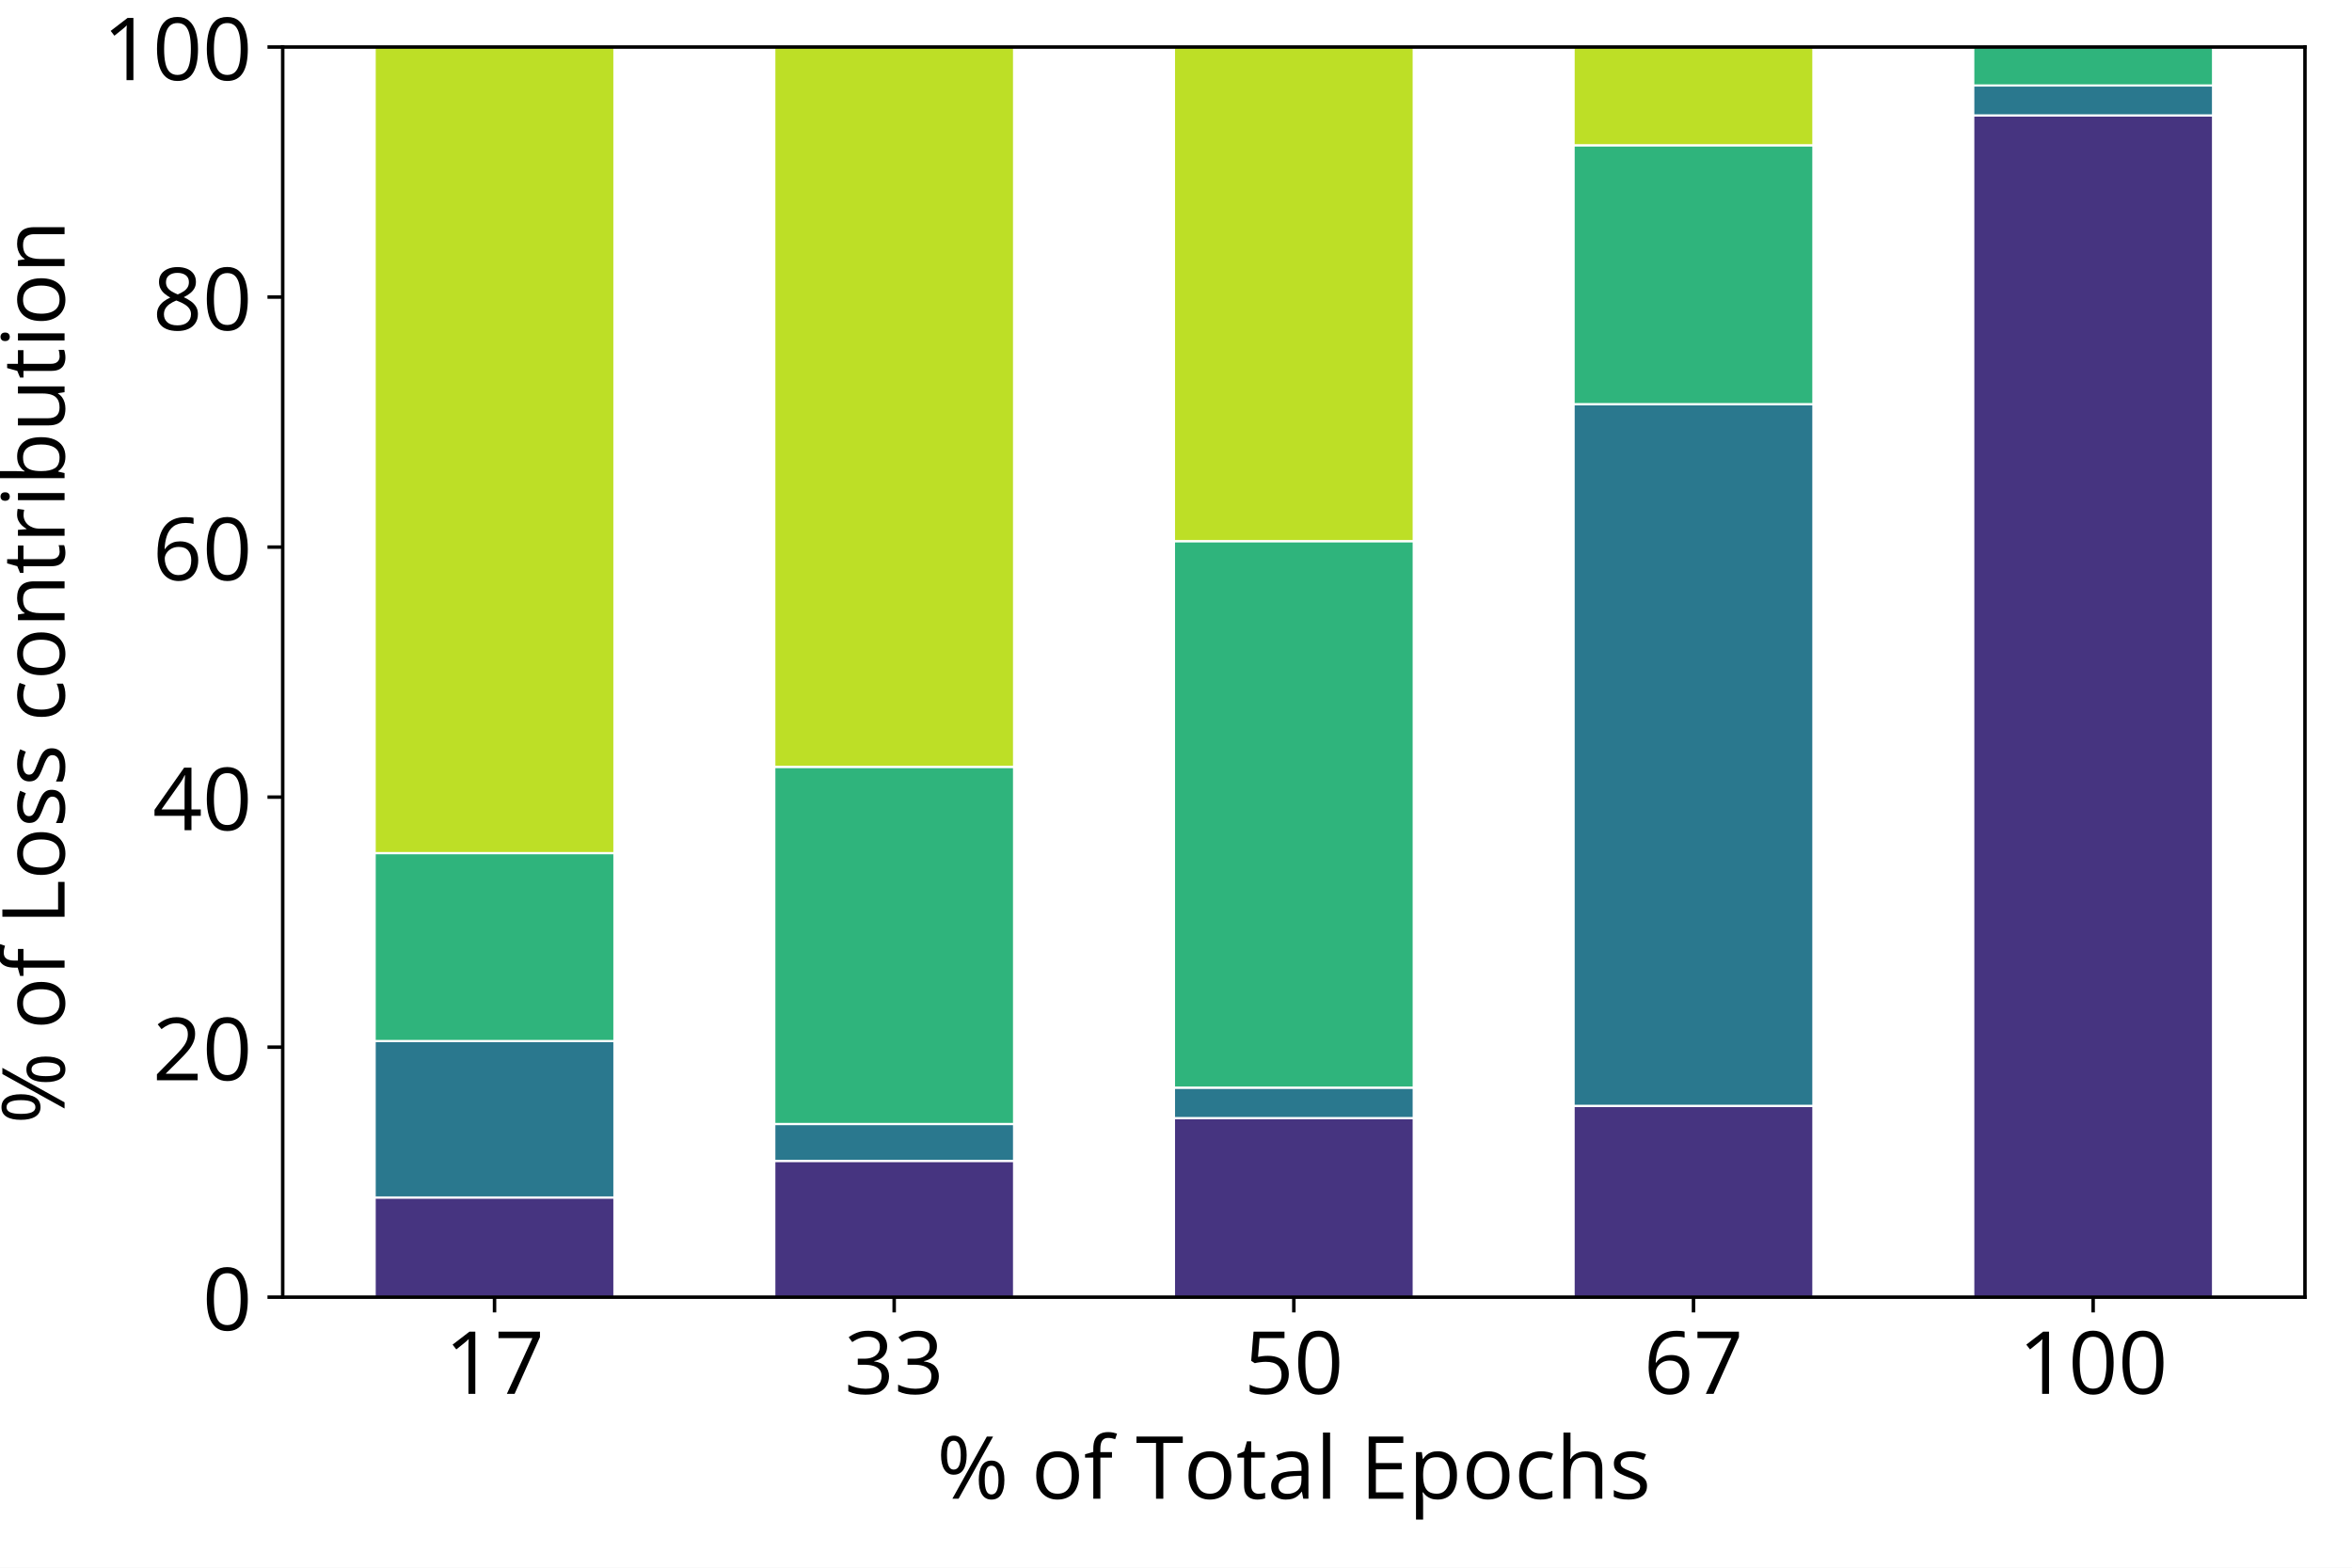
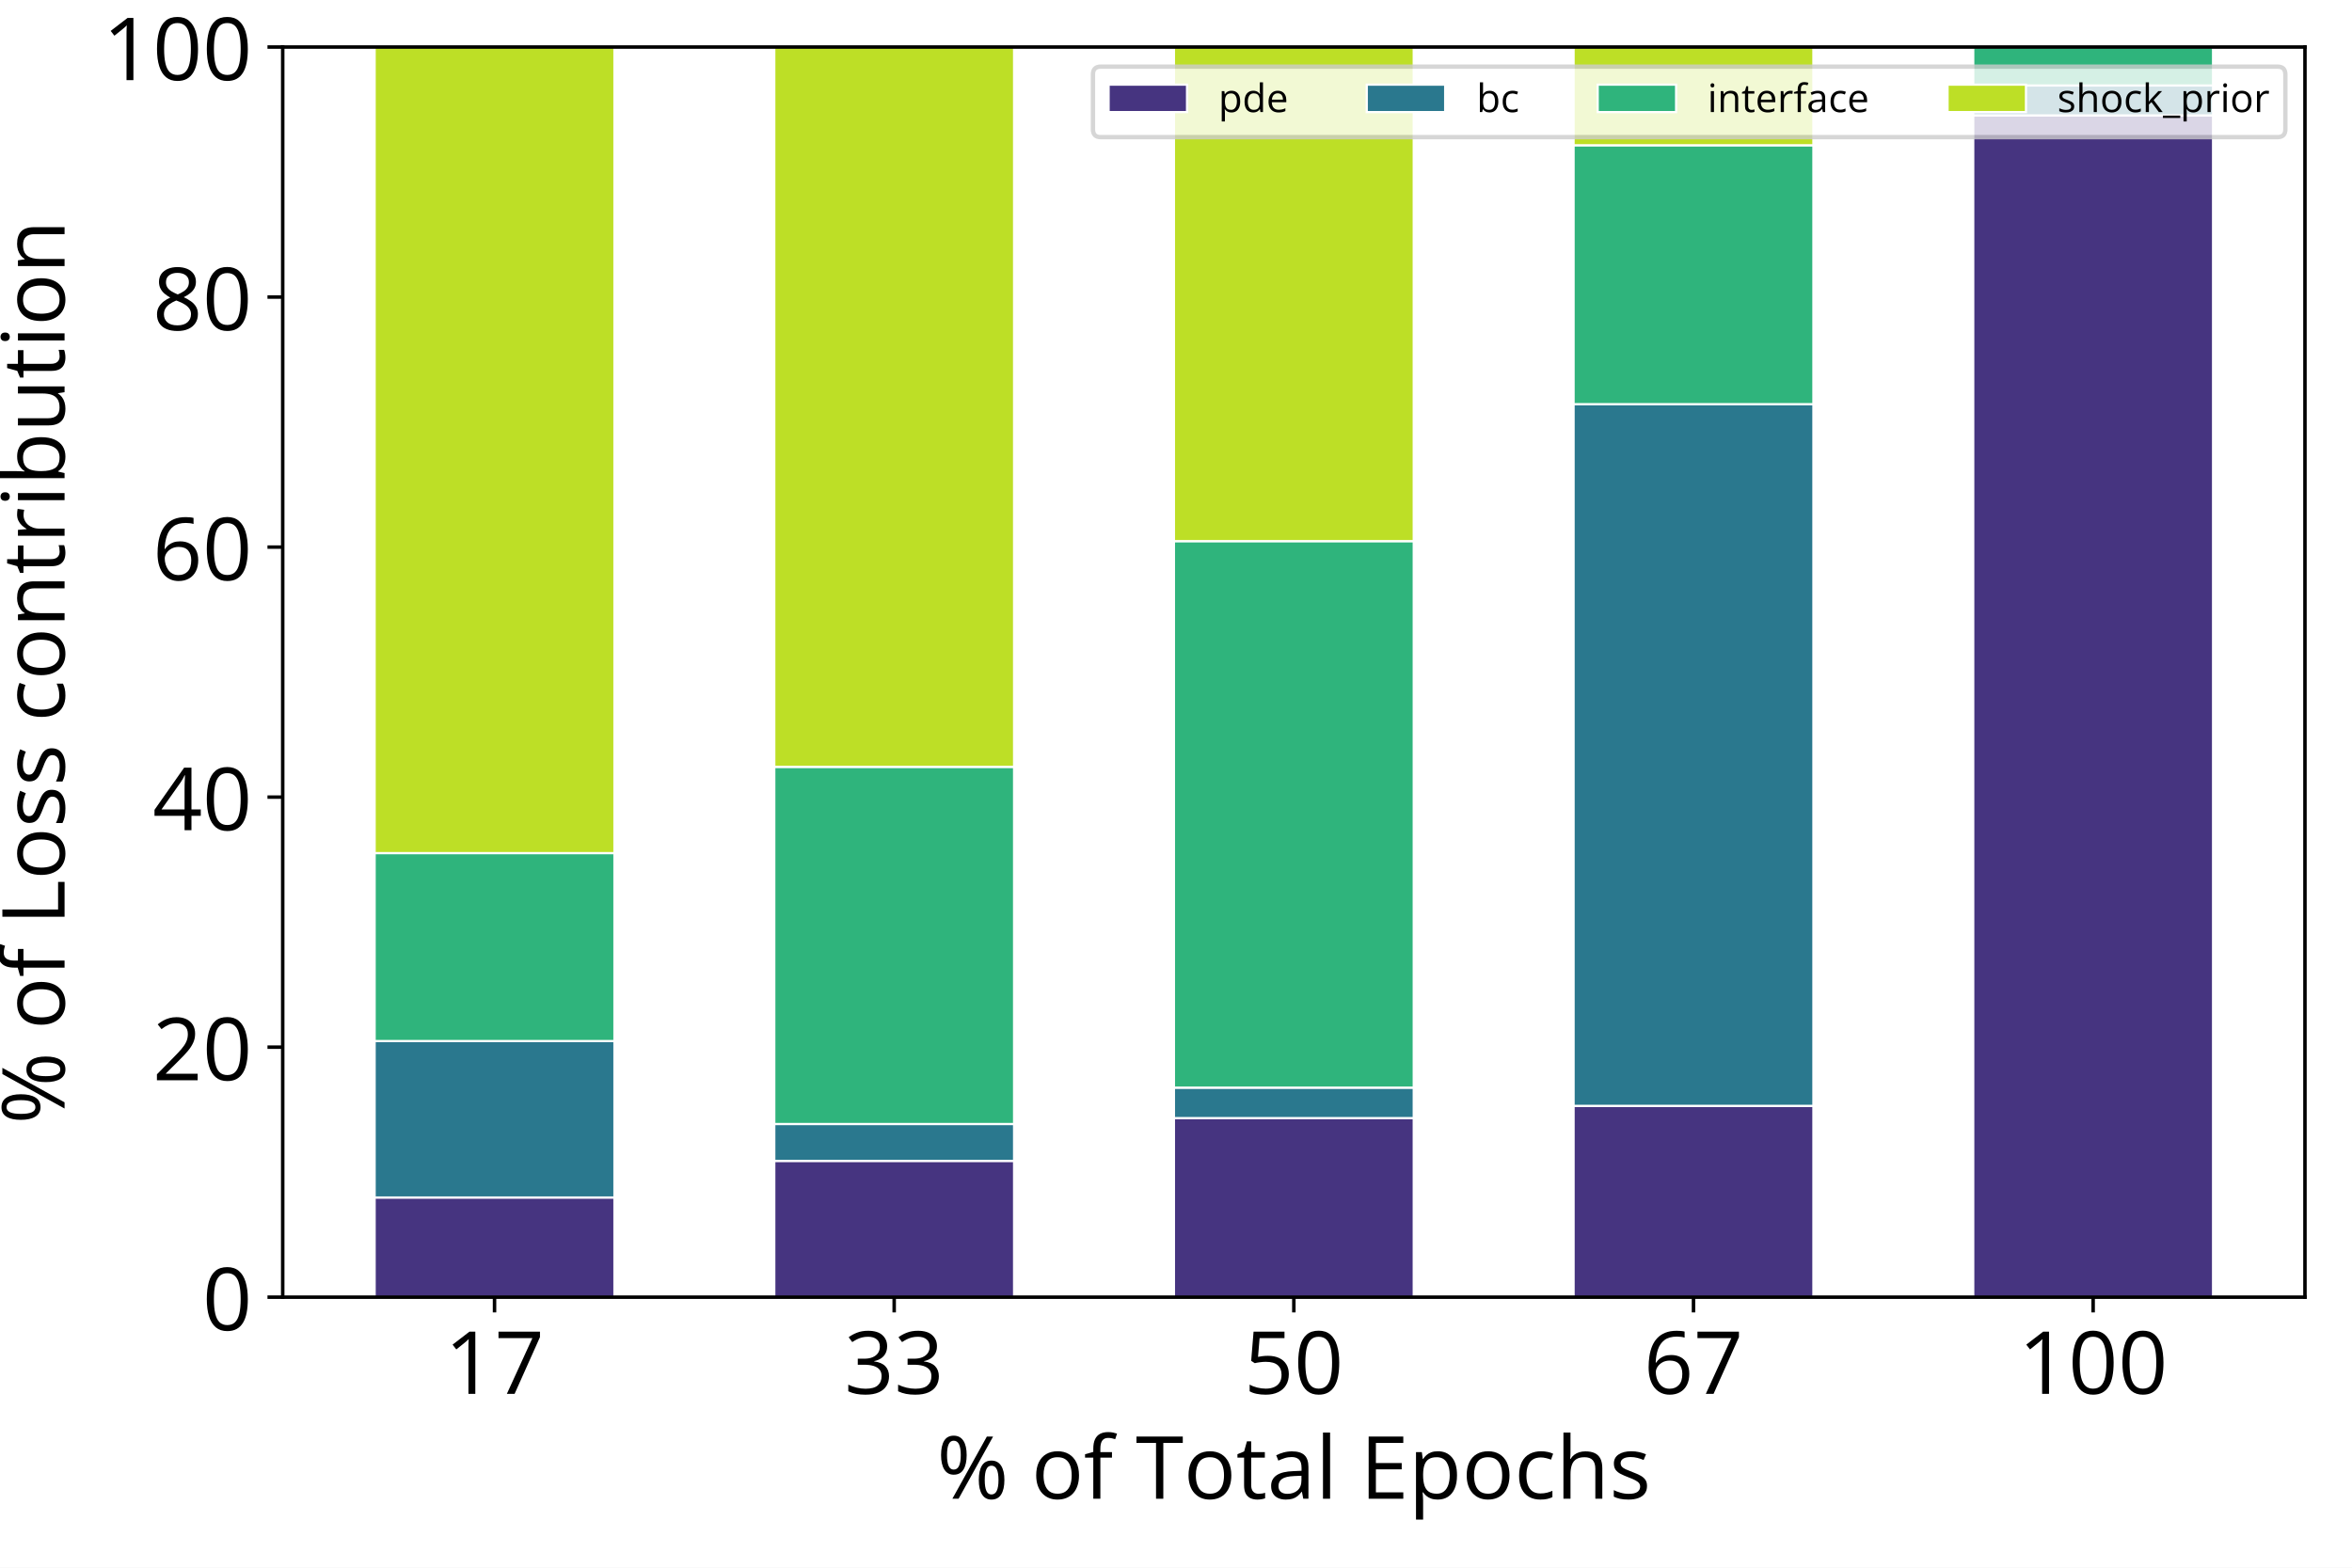
<svg xmlns="http://www.w3.org/2000/svg" xmlns:xlink="http://www.w3.org/1999/xlink" width="540pt" height="360pt" viewBox="0 0 540 360" version="1.1">
  <defs>
    <style type="text/css">*{stroke-linejoin: round; stroke-linecap: butt}</style>
  </defs>
  <g id="figure_1">
    <g id="patch_1">
      <path d="M 0 360  L 540 360  L 540 0  L 0 0  z " style="fill: #ffffff" />
    </g>
    <g id="axes_1">
      <g id="patch_2">
        <path d="M 64.91 297.88  L 529.2 297.88  L 529.2 10.8  L 64.91 10.8  z " style="fill: #ffffff" />
      </g>
      <g id="patch_3">
-         <path d="M 86.014 297.88  L 141.068 297.88  L 141.068 274.989  L 86.014 274.989  z " clip-path="url(#p1dda80a8fc)" style="fill: #463480; stroke: #ffffff; stroke-width: 0.5; stroke-linejoin: miter" />
+         <path d="M 86.014 297.88  L 141.068 297.88  L 141.068 274.989  L 86.014 274.989  z " clip-path="url(#p61487f345d)" style="fill: #463480; stroke: #ffffff; stroke-width: 0.5; stroke-linejoin: miter" />
      </g>
      <g id="patch_4">
-         <path d="M 177.771 297.88  L 232.825 297.88  L 232.825 266.582  L 177.771 266.582  z " clip-path="url(#p1dda80a8fc)" style="fill: #463480; stroke: #ffffff; stroke-width: 0.5; stroke-linejoin: miter" />
+         <path d="M 177.771 297.88  L 232.825 297.88  L 232.825 266.582  L 177.771 266.582  z " clip-path="url(#p61487f345d)" style="fill: #463480; stroke: #ffffff; stroke-width: 0.5; stroke-linejoin: miter" />
      </g>
      <g id="patch_5">
-         <path d="M 269.528 297.88  L 324.582 297.88  L 324.582 256.754  L 269.528 256.754  z " clip-path="url(#p1dda80a8fc)" style="fill: #463480; stroke: #ffffff; stroke-width: 0.5; stroke-linejoin: miter" />
+         <path d="M 269.528 297.88  L 324.582 297.88  L 324.582 256.754  L 269.528 256.754  z " clip-path="url(#p61487f345d)" style="fill: #463480; stroke: #ffffff; stroke-width: 0.5; stroke-linejoin: miter" />
      </g>
      <g id="patch_6">
-         <path d="M 361.285 297.88  L 416.339 297.88  L 416.339 253.944  L 361.285 253.944  z " clip-path="url(#p1dda80a8fc)" style="fill: #463480; stroke: #ffffff; stroke-width: 0.5; stroke-linejoin: miter" />
+         <path d="M 361.285 297.88  L 416.339 297.88  L 416.339 253.944  L 361.285 253.944  z " clip-path="url(#p61487f345d)" style="fill: #463480; stroke: #ffffff; stroke-width: 0.5; stroke-linejoin: miter" />
      </g>
      <g id="patch_7">
-         <path d="M 453.042 297.88  L 508.096 297.88  L 508.096 26.504  L 453.042 26.504  z " clip-path="url(#p1dda80a8fc)" style="fill: #463480; stroke: #ffffff; stroke-width: 0.5; stroke-linejoin: miter" />
+         <path d="M 453.042 297.88  L 508.096 297.88  L 508.096 26.504  L 453.042 26.504  z " clip-path="url(#p61487f345d)" style="fill: #463480; stroke: #ffffff; stroke-width: 0.5; stroke-linejoin: miter" />
      </g>
      <g id="patch_8">
-         <path d="M 86.014 274.989  L 141.068 274.989  L 141.068 239.059  L 86.014 239.059  z " clip-path="url(#p1dda80a8fc)" style="fill: #2a788e; stroke: #ffffff; stroke-width: 0.5; stroke-linejoin: miter" />
+         <path d="M 86.014 274.989  L 141.068 274.989  L 141.068 239.059  L 86.014 239.059  z " clip-path="url(#p61487f345d)" style="fill: #2a788e; stroke: #ffffff; stroke-width: 0.5; stroke-linejoin: miter" />
      </g>
      <g id="patch_9">
-         <path d="M 177.771 266.582  L 232.825 266.582  L 232.825 258.11  L 177.771 258.11  z " clip-path="url(#p1dda80a8fc)" style="fill: #2a788e; stroke: #ffffff; stroke-width: 0.5; stroke-linejoin: miter" />
+         <path d="M 177.771 266.582  L 232.825 266.582  L 232.825 258.11  L 177.771 258.11  z " clip-path="url(#p61487f345d)" style="fill: #2a788e; stroke: #ffffff; stroke-width: 0.5; stroke-linejoin: miter" />
      </g>
      <g id="patch_10">
-         <path d="M 269.528 256.754  L 324.582 256.754  L 324.582 249.761  L 269.528 249.761  z " clip-path="url(#p1dda80a8fc)" style="fill: #2a788e; stroke: #ffffff; stroke-width: 0.5; stroke-linejoin: miter" />
+         <path d="M 269.528 256.754  L 324.582 256.754  L 324.582 249.761  L 269.528 249.761  z " clip-path="url(#p61487f345d)" style="fill: #2a788e; stroke: #ffffff; stroke-width: 0.5; stroke-linejoin: miter" />
      </g>
      <g id="patch_11">
-         <path d="M 361.285 253.944  L 416.339 253.944  L 416.339 92.809  L 361.285 92.809  z " clip-path="url(#p1dda80a8fc)" style="fill: #2a788e; stroke: #ffffff; stroke-width: 0.5; stroke-linejoin: miter" />
+         <path d="M 361.285 253.944  L 416.339 253.944  L 416.339 92.809  L 361.285 92.809  z " clip-path="url(#p61487f345d)" style="fill: #2a788e; stroke: #ffffff; stroke-width: 0.5; stroke-linejoin: miter" />
      </g>
      <g id="patch_12">
-         <path d="M 453.042 26.504  L 508.096 26.504  L 508.096 19.628  L 453.042 19.628  z " clip-path="url(#p1dda80a8fc)" style="fill: #2a788e; stroke: #ffffff; stroke-width: 0.5; stroke-linejoin: miter" />
+         <path d="M 453.042 26.504  L 508.096 26.504  L 508.096 19.628  L 453.042 19.628  z " clip-path="url(#p61487f345d)" style="fill: #2a788e; stroke: #ffffff; stroke-width: 0.5; stroke-linejoin: miter" />
      </g>
      <g id="patch_13">
-         <path d="M 86.014 239.059  L 141.068 239.059  L 141.068 195.903  L 86.014 195.903  z " clip-path="url(#p1dda80a8fc)" style="fill: #2fb47c; stroke: #ffffff; stroke-width: 0.5; stroke-linejoin: miter" />
+         <path d="M 86.014 239.059  L 141.068 239.059  L 141.068 195.903  L 86.014 195.903  z " clip-path="url(#p61487f345d)" style="fill: #2fb47c; stroke: #ffffff; stroke-width: 0.5; stroke-linejoin: miter" />
      </g>
      <g id="patch_14">
-         <path d="M 177.771 258.11  L 232.825 258.11  L 232.825 176.098  L 177.771 176.098  z " clip-path="url(#p1dda80a8fc)" style="fill: #2fb47c; stroke: #ffffff; stroke-width: 0.5; stroke-linejoin: miter" />
+         <path d="M 177.771 258.11  L 232.825 258.11  L 232.825 176.098  L 177.771 176.098  z " clip-path="url(#p61487f345d)" style="fill: #2fb47c; stroke: #ffffff; stroke-width: 0.5; stroke-linejoin: miter" />
      </g>
      <g id="patch_15">
-         <path d="M 269.528 249.761  L 324.582 249.761  L 324.582 124.262  L 269.528 124.262  z " clip-path="url(#p1dda80a8fc)" style="fill: #2fb47c; stroke: #ffffff; stroke-width: 0.5; stroke-linejoin: miter" />
+         <path d="M 269.528 249.761  L 324.582 249.761  L 324.582 124.262  L 269.528 124.262  z " clip-path="url(#p61487f345d)" style="fill: #2fb47c; stroke: #ffffff; stroke-width: 0.5; stroke-linejoin: miter" />
      </g>
      <g id="patch_16">
-         <path d="M 361.285 92.809  L 416.339 92.809  L 416.339 33.356  L 361.285 33.356  z " clip-path="url(#p1dda80a8fc)" style="fill: #2fb47c; stroke: #ffffff; stroke-width: 0.5; stroke-linejoin: miter" />
+         <path d="M 361.285 92.809  L 416.339 92.809  L 416.339 33.356  L 361.285 33.356  z " clip-path="url(#p61487f345d)" style="fill: #2fb47c; stroke: #ffffff; stroke-width: 0.5; stroke-linejoin: miter" />
      </g>
      <g id="patch_17">
-         <path d="M 453.042 19.628  L 508.096 19.628  L 508.096 10.801  L 453.042 10.801  z " clip-path="url(#p1dda80a8fc)" style="fill: #2fb47c; stroke: #ffffff; stroke-width: 0.5; stroke-linejoin: miter" />
+         <path d="M 453.042 19.628  L 508.096 19.628  L 508.096 10.801  L 453.042 10.801  z " clip-path="url(#p61487f345d)" style="fill: #2fb47c; stroke: #ffffff; stroke-width: 0.5; stroke-linejoin: miter" />
      </g>
      <g id="patch_18">
-         <path d="M 86.014 195.903  L 141.068 195.903  L 141.068 10.8  L 86.014 10.8  z " clip-path="url(#p1dda80a8fc)" style="fill: #bddf26; stroke: #ffffff; stroke-width: 0.5; stroke-linejoin: miter" />
+         <path d="M 86.014 195.903  L 141.068 195.903  L 141.068 10.8  L 86.014 10.8  z " clip-path="url(#p61487f345d)" style="fill: #bddf26; stroke: #ffffff; stroke-width: 0.5; stroke-linejoin: miter" />
      </g>
      <g id="patch_19">
-         <path d="M 177.771 176.098  L 232.825 176.098  L 232.825 10.8  L 177.771 10.8  z " clip-path="url(#p1dda80a8fc)" style="fill: #bddf26; stroke: #ffffff; stroke-width: 0.5; stroke-linejoin: miter" />
+         <path d="M 177.771 176.098  L 232.825 176.098  L 232.825 10.8  L 177.771 10.8  z " clip-path="url(#p61487f345d)" style="fill: #bddf26; stroke: #ffffff; stroke-width: 0.5; stroke-linejoin: miter" />
      </g>
      <g id="patch_20">
-         <path d="M 269.528 124.262  L 324.582 124.262  L 324.582 10.8  L 269.528 10.8  z " clip-path="url(#p1dda80a8fc)" style="fill: #bddf26; stroke: #ffffff; stroke-width: 0.5; stroke-linejoin: miter" />
+         <path d="M 269.528 124.262  L 324.582 124.262  L 324.582 10.8  L 269.528 10.8  z " clip-path="url(#p61487f345d)" style="fill: #bddf26; stroke: #ffffff; stroke-width: 0.5; stroke-linejoin: miter" />
      </g>
      <g id="patch_21">
-         <path d="M 361.285 33.356  L 416.339 33.356  L 416.339 10.8  L 361.285 10.8  z " clip-path="url(#p1dda80a8fc)" style="fill: #bddf26; stroke: #ffffff; stroke-width: 0.5; stroke-linejoin: miter" />
+         <path d="M 361.285 33.356  L 416.339 33.356  L 416.339 10.8  L 361.285 10.8  z " clip-path="url(#p61487f345d)" style="fill: #bddf26; stroke: #ffffff; stroke-width: 0.5; stroke-linejoin: miter" />
      </g>
      <g id="patch_22">
-         <path d="M 453.042 10.801  L 508.096 10.801  L 508.096 10.8  L 453.042 10.8  z " clip-path="url(#p1dda80a8fc)" style="fill: #bddf26; stroke: #ffffff; stroke-width: 0.5; stroke-linejoin: miter" />
+         <path d="M 453.042 10.801  L 508.096 10.801  L 508.096 10.8  L 453.042 10.8  z " clip-path="url(#p61487f345d)" style="fill: #bddf26; stroke: #ffffff; stroke-width: 0.5; stroke-linejoin: miter" />
      </g>
      <g id="matplotlib.axis_1">
        <g id="xtick_1">
          <g id="line2d_1">
            <defs>
-               <path id="m986a7092a8" d="M 0 0  L 0 3.5  " style="stroke: #000000; stroke-width: 0.8" />
-             </defs>
-             <g>
-               <use xlink:href="#m986a7092a8" x="113.541" y="297.88" style="stroke: #000000; stroke-width: 0.8" />
+               <path id="mfdf5849427" d="M 0 0  L 0 3.5  " style="stroke: #000000; stroke-width: 0.8" />
+             </defs>
+             <g>
+               <use xlink:href="#mfdf5849427" x="113.541" y="297.88" style="stroke: #000000; stroke-width: 0.8" />
            </g>
          </g>
          <g id="text_1">
            <g transform="translate(102.1068 320.0769) scale(0.2 -0.2)">
              <defs>
                <path id="OpenSans-Regular-31" d="M 2247 0  L 1741 0  L 1741 3238  Q 1741 3422 1742 3555  Q 1744 3688 1748 3798  Q 1753 3909 1763 4025  Q 1666 3925 1581 3854  Q 1497 3784 1372 3681  L 850 3263  L 578 3616  L 1816 4569  L 2247 4569  L 2247 0  z " transform="scale(0.015625)" />
                <path id="OpenSans-Regular-37" d="M 906 0  L 2781 4094  L 291 4094  L 291 4569  L 3338 4569  L 3338 4169  L 1475 0  L 906 0  z " transform="scale(0.015625)" />
              </defs>
              <use xlink:href="#OpenSans-Regular-31" />
              <use xlink:href="#OpenSans-Regular-37" transform="translate(57.17773 0)" />
            </g>
          </g>
        </g>
        <g id="xtick_2">
          <g id="line2d_2">
            <g>
-               <use xlink:href="#m986a7092a8" x="205.298" y="297.88" style="stroke: #000000; stroke-width: 0.8" />
+               <use xlink:href="#mfdf5849427" x="205.298" y="297.88" style="stroke: #000000; stroke-width: 0.8" />
            </g>
          </g>
          <g id="text_2">
            <g transform="translate(193.8637 320.0769) scale(0.2 -0.2)">
              <defs>
                <path id="OpenSans-Regular-33" d="M 3141 3503  Q 3141 3197 3022 2972  Q 2903 2747 2690 2605  Q 2478 2463 2191 2406  L 2191 2381  Q 2734 2313 3007 2031  Q 3281 1750 3281 1294  Q 3281 897 3095 590  Q 2909 284 2526 110  Q 2144 -63 1547 -63  Q 1184 -63 876 -5  Q 569 53 288 188  L 288 675  Q 572 534 906 454  Q 1241 375 1553 375  Q 2178 375 2456 623  Q 2734 872 2734 1303  Q 2734 1600 2579 1783  Q 2425 1966 2136 2052  Q 1847 2138 1441 2138  L 984 2138  L 984 2581  L 1444 2581  Q 1816 2581 2075 2690  Q 2334 2800 2470 2998  Q 2606 3197 2606 3469  Q 2606 3816 2375 4005  Q 2144 4194 1747 4194  Q 1503 4194 1303 4144  Q 1103 4094 928 4006  Q 753 3919 578 3803  L 316 4159  Q 566 4353 925 4493  Q 1284 4634 1741 4634  Q 2441 4634 2791 4315  Q 3141 3997 3141 3503  z " transform="scale(0.015625)" />
              </defs>
              <use xlink:href="#OpenSans-Regular-33" />
              <use xlink:href="#OpenSans-Regular-33" transform="translate(57.17773 0)" />
            </g>
          </g>
        </g>
        <g id="xtick_3">
          <g id="line2d_3">
            <g>
-               <use xlink:href="#m986a7092a8" x="297.055" y="297.88" style="stroke: #000000; stroke-width: 0.8" />
+               <use xlink:href="#mfdf5849427" x="297.055" y="297.88" style="stroke: #000000; stroke-width: 0.8" />
            </g>
          </g>
          <g id="text_3">
            <g transform="translate(285.6206 320.0769) scale(0.2 -0.2)">
              <defs>
                <path id="OpenSans-Regular-35" d="M 1759 2794  Q 2225 2794 2569 2636  Q 2913 2478 3102 2178  Q 3291 1878 3291 1450  Q 3291 981 3087 642  Q 2884 303 2503 120  Q 2122 -63 1591 -63  Q 1234 -63 928 0  Q 622 63 413 188  L 413 681  Q 641 544 966 462  Q 1291 381 1597 381  Q 1944 381 2205 492  Q 2466 603 2611 829  Q 2756 1056 2756 1400  Q 2756 1856 2476 2104  Q 2197 2353 1594 2353  Q 1400 2353 1169 2322  Q 938 2291 788 2253  L 525 2425  L 700 4569  L 2972 4569  L 2972 4094  L 1144 4094  L 1028 2716  Q 1147 2741 1334 2767  Q 1522 2794 1759 2794  z " transform="scale(0.015625)" />
                <path id="OpenSans-Regular-30" d="M 3334 2291  Q 3334 1734 3250 1296  Q 3166 859 2984 556  Q 2803 253 2515 95  Q 2228 -63 1825 -63  Q 1316 -63 983 215  Q 650 494 486 1020  Q 322 1547 322 2291  Q 322 3022 470 3548  Q 619 4075 950 4358  Q 1281 4641 1825 4641  Q 2341 4641 2675 4361  Q 3009 4081 3171 3554  Q 3334 3028 3334 2291  z M 844 2291  Q 844 1653 941 1228  Q 1038 803 1255 592  Q 1472 381 1825 381  Q 2178 381 2395 590  Q 2613 800 2711 1225  Q 2809 1650 2809 2291  Q 2809 2919 2712 3342  Q 2616 3766 2400 3980  Q 2184 4194 1825 4194  Q 1466 4194 1250 3980  Q 1034 3766 939 3342  Q 844 2919 844 2291  z " transform="scale(0.015625)" />
              </defs>
              <use xlink:href="#OpenSans-Regular-35" />
              <use xlink:href="#OpenSans-Regular-30" transform="translate(57.17773 0)" />
            </g>
          </g>
        </g>
        <g id="xtick_4">
          <g id="line2d_4">
            <g>
-               <use xlink:href="#m986a7092a8" x="388.812" y="297.88" style="stroke: #000000; stroke-width: 0.8" />
+               <use xlink:href="#mfdf5849427" x="388.812" y="297.88" style="stroke: #000000; stroke-width: 0.8" />
            </g>
          </g>
          <g id="text_4">
            <g transform="translate(377.3775 320.0769) scale(0.2 -0.2)">
              <defs>
                <path id="OpenSans-Regular-36" d="M 363 1953  Q 363 2366 420 2759  Q 478 3153 615 3492  Q 753 3831 990 4087  Q 1228 4344 1583 4489  Q 1938 4634 2434 4634  Q 2575 4634 2737 4620  Q 2900 4606 3006 4575  L 3006 4128  Q 2891 4169 2742 4187  Q 2594 4206 2444 4206  Q 1863 4206 1530 3953  Q 1197 3700 1050 3267  Q 903 2834 881 2294  L 916 2294  Q 1013 2450 1163 2576  Q 1313 2703 1527 2778  Q 1741 2853 2025 2853  Q 2425 2853 2723 2690  Q 3022 2528 3186 2218  Q 3350 1909 3350 1469  Q 3350 997 3175 653  Q 3000 309 2676 123  Q 2353 -63 1906 -63  Q 1572 -63 1290 65  Q 1009 194 801 447  Q 594 700 478 1076  Q 363 1453 363 1953  z M 1900 375  Q 2325 375 2581 647  Q 2838 919 2838 1469  Q 2838 1919 2609 2181  Q 2381 2444 1922 2444  Q 1609 2444 1378 2314  Q 1147 2184 1019 1987  Q 891 1791 891 1588  Q 891 1381 952 1168  Q 1013 956 1138 775  Q 1263 594 1453 484  Q 1644 375 1900 375  z " transform="scale(0.015625)" />
              </defs>
              <use xlink:href="#OpenSans-Regular-36" />
              <use xlink:href="#OpenSans-Regular-37" transform="translate(57.17773 0)" />
            </g>
          </g>
        </g>
        <g id="xtick_5">
          <g id="line2d_5">
            <g>
-               <use xlink:href="#m986a7092a8" x="480.569" y="297.88" style="stroke: #000000; stroke-width: 0.8" />
+               <use xlink:href="#mfdf5849427" x="480.569" y="297.88" style="stroke: #000000; stroke-width: 0.8" />
            </g>
          </g>
          <g id="text_5">
            <g transform="translate(463.4173 320.0769) scale(0.2 -0.2)">
              <use xlink:href="#OpenSans-Regular-31" />
              <use xlink:href="#OpenSans-Regular-30" transform="translate(57.17773 0)" />
              <use xlink:href="#OpenSans-Regular-30" transform="translate(114.3555 0)" />
            </g>
          </g>
        </g>
        <g id="text_6">
          <g transform="translate(215.0644 344.1644) scale(0.2 -0.2)">
            <defs>
              <path id="OpenSans-Regular-25" d="M 1247 4634  Q 1716 4634 1958 4261  Q 2200 3888 2200 3206  Q 2200 2525 1965 2145  Q 1731 1766 1247 1766  Q 797 1766 558 2145  Q 319 2525 319 3206  Q 319 3888 547 4261  Q 775 4634 1247 4634  z M 1247 4263  Q 994 4263 875 3998  Q 756 3734 756 3206  Q 756 2678 875 2409  Q 994 2141 1247 2141  Q 1509 2141 1637 2409  Q 1766 2678 1766 3206  Q 1766 3731 1639 3997  Q 1513 4263 1247 4263  z M 4141 4569  L 1606 0  L 1150 0  L 3684 4569  L 4141 4569  z M 4019 2803  Q 4484 2803 4728 2429  Q 4972 2056 4972 1375  Q 4972 697 4737 317  Q 4503 -63 4019 -63  Q 3566 -63 3328 317  Q 3091 697 3091 1375  Q 3091 2056 3317 2429  Q 3544 2803 4019 2803  z M 4019 2428  Q 3766 2428 3647 2165  Q 3528 1903 3528 1375  Q 3528 847 3647 580  Q 3766 313 4019 313  Q 4281 313 4409 577  Q 4538 841 4538 1375  Q 4538 1900 4411 2164  Q 4284 2428 4019 2428  z " transform="scale(0.015625)" />
              <path id="OpenSans-Regular-20" transform="scale(0.015625)" />
              <path id="OpenSans-Regular-6f" d="M 3500 1719  Q 3500 1297 3390 965  Q 3281 634 3075 406  Q 2869 178 2576 57  Q 2284 -63 1916 -63  Q 1572 -63 1286 57  Q 1000 178 792 406  Q 584 634 470 965  Q 356 1297 356 1719  Q 356 2281 547 2676  Q 738 3072 1092 3280  Q 1447 3488 1938 3488  Q 2406 3488 2757 3278  Q 3109 3069 3304 2673  Q 3500 2278 3500 1719  z M 894 1719  Q 894 1306 1003 1003  Q 1113 700 1341 534  Q 1569 369 1928 369  Q 2284 369 2514 534  Q 2744 700 2853 1003  Q 2963 1306 2963 1719  Q 2963 2128 2853 2426  Q 2744 2725 2516 2887  Q 2288 3050 1925 3050  Q 1391 3050 1142 2697  Q 894 2344 894 1719  z " transform="scale(0.015625)" />
              <path id="OpenSans-Regular-66" d="M 2072 3019  L 1219 3019  L 1219 0  L 700 0  L 700 3019  L 94 3019  L 94 3269  L 700 3441  L 700 3669  Q 700 4100 828 4370  Q 956 4641 1200 4769  Q 1444 4897 1794 4897  Q 1991 4897 2155 4862  Q 2319 4828 2444 4784  L 2309 4375  Q 2203 4409 2070 4439  Q 1938 4469 1800 4469  Q 1503 4469 1361 4276  Q 1219 4084 1219 3675  L 1219 3425  L 2072 3425  L 2072 3019  z " transform="scale(0.015625)" />
              <path id="OpenSans-Regular-54" d="M 2028 0  L 1494 0  L 1494 4100  L 56 4100  L 56 4569  L 3459 4569  L 3459 4100  L 2028 4100  L 2028 0  z " transform="scale(0.015625)" />
              <path id="OpenSans-Regular-74" d="M 1653 363  Q 1781 363 1915 384  Q 2050 406 2134 438  L 2134 34  Q 2044 -6 1883 -34  Q 1722 -63 1569 -63  Q 1297 -63 1075 32  Q 853 128 720 356  Q 588 584 588 988  L 588 3019  L 100 3019  L 100 3272  L 591 3475  L 797 4219  L 1109 4219  L 1109 3425  L 2113 3425  L 2113 3019  L 1109 3019  L 1109 1003  Q 1109 681 1257 522  Q 1406 363 1653 363  z " transform="scale(0.015625)" />
              <path id="OpenSans-Regular-61" d="M 1828 3481  Q 2441 3481 2737 3206  Q 3034 2931 3034 2328  L 3034 0  L 2656 0  L 2556 506  L 2531 506  Q 2388 319 2231 192  Q 2075 66 1870 1  Q 1666 -63 1369 -63  Q 1056 -63 814 46  Q 572 156 433 378  Q 294 600 294 941  Q 294 1453 700 1728  Q 1106 2003 1938 2028  L 2528 2053  L 2528 2263  Q 2528 2706 2337 2884  Q 2147 3063 1800 3063  Q 1531 3063 1287 2984  Q 1044 2906 825 2800  L 666 3194  Q 897 3313 1197 3397  Q 1497 3481 1828 3481  z M 2522 1688  L 2000 1666  Q 1359 1641 1096 1456  Q 834 1272 834 934  Q 834 641 1012 500  Q 1191 359 1484 359  Q 1941 359 2231 612  Q 2522 866 2522 1372  L 2522 1688  z " transform="scale(0.015625)" />
              <path id="OpenSans-Regular-6c" d="M 1069 0  L 547 0  L 547 4863  L 1069 4863  L 1069 0  z " transform="scale(0.015625)" />
              <path id="OpenSans-Regular-45" d="M 3169 0  L 625 0  L 625 4569  L 3169 4569  L 3169 4100  L 1156 4100  L 1156 2622  L 3053 2622  L 3053 2159  L 1156 2159  L 1156 469  L 3169 469  L 3169 0  z " transform="scale(0.015625)" />
              <path id="OpenSans-Regular-70" d="M 2156 3488  Q 2797 3488 3178 3047  Q 3559 2606 3559 1722  Q 3559 1138 3384 741  Q 3209 344 2892 140  Q 2575 -63 2144 -63  Q 1872 -63 1665 9  Q 1459 81 1312 203  Q 1166 325 1069 469  L 1031 469  Q 1041 347 1055 175  Q 1069 3 1069 -125  L 1069 -1531  L 547 -1531  L 547 3425  L 975 3425  L 1044 2919  L 1069 2919  Q 1169 3075 1312 3204  Q 1456 3334 1664 3411  Q 1872 3488 2156 3488  z M 2066 3050  Q 1709 3050 1492 2912  Q 1275 2775 1175 2501  Q 1075 2228 1069 1816  L 1069 1716  Q 1069 1281 1164 981  Q 1259 681 1479 525  Q 1700 369 2072 369  Q 2391 369 2603 541  Q 2816 713 2920 1020  Q 3025 1328 3025 1728  Q 3025 2334 2789 2692  Q 2553 3050 2066 3050  z " transform="scale(0.015625)" />
              <path id="OpenSans-Regular-63" d="M 1919 -63  Q 1456 -63 1103 128  Q 750 319 553 709  Q 356 1100 356 1694  Q 356 2316 564 2711  Q 772 3106 1137 3297  Q 1503 3488 1969 3488  Q 2225 3488 2464 3436  Q 2703 3384 2856 3306  L 2700 2872  Q 2544 2934 2339 2984  Q 2134 3034 1956 3034  Q 1600 3034 1364 2881  Q 1128 2728 1011 2431  Q 894 2134 894 1700  Q 894 1284 1008 990  Q 1122 697 1348 542  Q 1575 388 1916 388  Q 2188 388 2406 445  Q 2625 503 2803 581  L 2803 119  Q 2631 31 2420 -16  Q 2209 -63 1919 -63  z " transform="scale(0.015625)" />
              <path id="OpenSans-Regular-68" d="M 1066 4863  L 1066 3409  Q 1066 3284 1059 3157  Q 1053 3031 1038 2925  L 1072 2925  Q 1178 3106 1342 3229  Q 1506 3353 1715 3417  Q 1925 3481 2159 3481  Q 2572 3481 2848 3350  Q 3125 3219 3264 2944  Q 3403 2669 3403 2231  L 3403 0  L 2891 0  L 2891 2197  Q 2891 2625 2695 2837  Q 2500 3050 2097 3050  Q 1716 3050 1489 2904  Q 1263 2759 1164 2478  Q 1066 2197 1066 1791  L 1066 0  L 547 0  L 547 4863  L 1066 4863  z " transform="scale(0.015625)" />
              <path id="OpenSans-Regular-73" d="M 2763 938  Q 2763 609 2598 386  Q 2434 163 2129 50  Q 1825 -63 1403 -63  Q 1044 -63 781 -6  Q 519 50 322 153  L 322 631  Q 531 528 822 443  Q 1113 359 1416 359  Q 1859 359 2059 503  Q 2259 647 2259 894  Q 2259 1034 2179 1142  Q 2100 1250 1912 1351  Q 1725 1453 1394 1575  Q 1066 1700 827 1823  Q 588 1947 458 2125  Q 328 2303 328 2588  Q 328 3022 679 3255  Q 1031 3488 1603 3488  Q 1913 3488 2183 3427  Q 2453 3366 2688 3263  L 2513 2847  Q 2300 2938 2059 3000  Q 1819 3063 1569 3063  Q 1209 3063 1017 2944  Q 825 2825 825 2619  Q 825 2459 914 2356  Q 1003 2253 1200 2162  Q 1397 2072 1719 1950  Q 2041 1831 2275 1704  Q 2509 1578 2636 1398  Q 2763 1219 2763 938  z " transform="scale(0.015625)" />
            </defs>
            <use xlink:href="#OpenSans-Regular-25" />
            <use xlink:href="#OpenSans-Regular-20" transform="translate(82.66602 0)" />
            <use xlink:href="#OpenSans-Regular-6f" transform="translate(108.6426 0)" />
            <use xlink:href="#OpenSans-Regular-66" transform="translate(168.7988 0)" />
            <use xlink:href="#OpenSans-Regular-20" transform="translate(202.4414 0)" />
            <use xlink:href="#OpenSans-Regular-54" transform="translate(228.418 0)" />
            <use xlink:href="#OpenSans-Regular-6f" transform="translate(283.4961 0)" />
            <use xlink:href="#OpenSans-Regular-74" transform="translate(343.6523 0)" />
            <use xlink:href="#OpenSans-Regular-61" transform="translate(379.2969 0)" />
            <use xlink:href="#OpenSans-Regular-6c" transform="translate(434.8633 0)" />
            <use xlink:href="#OpenSans-Regular-20" transform="translate(460.1074 0)" />
            <use xlink:href="#OpenSans-Regular-45" transform="translate(486.084 0)" />
            <use xlink:href="#OpenSans-Regular-70" transform="translate(541.6504 0)" />
            <use xlink:href="#OpenSans-Regular-6f" transform="translate(602.832 0)" />
            <use xlink:href="#OpenSans-Regular-63" transform="translate(662.9883 0)" />
            <use xlink:href="#OpenSans-Regular-68" transform="translate(710.8887 0)" />
            <use xlink:href="#OpenSans-Regular-73" transform="translate(772.2168 0)" />
          </g>
        </g>
      </g>
      <g id="matplotlib.axis_2">
        <g id="ytick_1">
          <g id="line2d_6">
            <defs>
-               <path id="m5ce4c032b9" d="M 0 0  L -3.5 0  " style="stroke: #000000; stroke-width: 0.8" />
-             </defs>
-             <g>
-               <use xlink:href="#m5ce4c032b9" x="64.91" y="297.88" style="stroke: #000000; stroke-width: 0.8" />
+               <path id="mce657bbd50" d="M 0 0  L -3.5 0  " style="stroke: #000000; stroke-width: 0.8" />
+             </defs>
+             <g>
+               <use xlink:href="#mce657bbd50" x="64.91" y="297.88" style="stroke: #000000; stroke-width: 0.8" />
            </g>
          </g>
          <g id="text_7">
            <g transform="translate(46.47563 305.4784) scale(0.2 -0.2)">
              <use xlink:href="#OpenSans-Regular-30" />
            </g>
          </g>
        </g>
        <g id="ytick_2">
          <g id="line2d_7">
            <g>
-               <use xlink:href="#m5ce4c032b9" x="64.91" y="240.464" style="stroke: #000000; stroke-width: 0.8" />
+               <use xlink:href="#mce657bbd50" x="64.91" y="240.464" style="stroke: #000000; stroke-width: 0.8" />
            </g>
          </g>
          <g id="text_8">
            <g transform="translate(35.04125 248.0624) scale(0.2 -0.2)">
              <defs>
                <path id="OpenSans-Regular-32" d="M 3309 0  L 316 0  L 316 434  L 1538 1675  Q 1878 2019 2111 2287  Q 2344 2556 2466 2817  Q 2588 3078 2588 3391  Q 2588 3778 2358 3983  Q 2128 4188 1753 4188  Q 1425 4188 1172 4075  Q 919 3963 653 3756  L 375 4106  Q 556 4259 770 4378  Q 984 4497 1229 4565  Q 1475 4634 1753 4634  Q 2175 4634 2481 4487  Q 2788 4341 2955 4069  Q 3122 3797 3122 3422  Q 3122 3059 2978 2748  Q 2834 2438 2575 2133  Q 2316 1828 1969 1488  L 975 497  L 975 475  L 3309 475  L 3309 0  z " transform="scale(0.015625)" />
              </defs>
              <use xlink:href="#OpenSans-Regular-32" />
              <use xlink:href="#OpenSans-Regular-30" transform="translate(57.17773 0)" />
            </g>
          </g>
        </g>
        <g id="ytick_3">
          <g id="line2d_8">
            <g>
-               <use xlink:href="#m5ce4c032b9" x="64.91" y="183.048" style="stroke: #000000; stroke-width: 0.8" />
+               <use xlink:href="#mce657bbd50" x="64.91" y="183.048" style="stroke: #000000; stroke-width: 0.8" />
            </g>
          </g>
          <g id="text_9">
            <g transform="translate(35.04125 190.6464) scale(0.2 -0.2)">
              <defs>
                <path id="OpenSans-Regular-34" d="M 3538 1059  L 2853 1059  L 2853 0  L 2347 0  L 2347 1059  L 138 1059  L 138 1497  L 2313 4594  L 2853 4594  L 2853 1528  L 3538 1528  L 3538 1059  z M 2347 1528  L 2347 3022  Q 2347 3194 2350 3333  Q 2353 3472 2359 3592  Q 2366 3713 2370 3822  Q 2375 3931 2378 4038  L 2353 4038  Q 2294 3913 2217 3773  Q 2141 3634 2063 3525  L 653 1528  L 2347 1528  z " transform="scale(0.015625)" />
              </defs>
              <use xlink:href="#OpenSans-Regular-34" />
              <use xlink:href="#OpenSans-Regular-30" transform="translate(57.17773 0)" />
            </g>
          </g>
        </g>
        <g id="ytick_4">
          <g id="line2d_9">
            <g>
-               <use xlink:href="#m5ce4c032b9" x="64.91" y="125.632" style="stroke: #000000; stroke-width: 0.8" />
+               <use xlink:href="#mce657bbd50" x="64.91" y="125.632" style="stroke: #000000; stroke-width: 0.8" />
            </g>
          </g>
          <g id="text_10">
            <g transform="translate(35.04125 133.2304) scale(0.2 -0.2)">
              <use xlink:href="#OpenSans-Regular-36" />
              <use xlink:href="#OpenSans-Regular-30" transform="translate(57.17773 0)" />
            </g>
          </g>
        </g>
        <g id="ytick_5">
          <g id="line2d_10">
            <g>
-               <use xlink:href="#m5ce4c032b9" x="64.91" y="68.216" style="stroke: #000000; stroke-width: 0.8" />
+               <use xlink:href="#mce657bbd50" x="64.91" y="68.216" style="stroke: #000000; stroke-width: 0.8" />
            </g>
          </g>
          <g id="text_11">
            <g transform="translate(35.04125 75.81444) scale(0.2 -0.2)">
              <defs>
                <path id="OpenSans-Regular-38" d="M 1825 4634  Q 2222 4634 2528 4509  Q 2834 4384 3007 4142  Q 3181 3900 3181 3547  Q 3181 3269 3061 3061  Q 2941 2853 2737 2698  Q 2534 2544 2288 2422  Q 2581 2288 2817 2119  Q 3053 1950 3190 1722  Q 3328 1494 3328 1181  Q 3328 797 3142 517  Q 2956 238 2622 87  Q 2288 -63 1838 -63  Q 1353 -63 1014 82  Q 675 228 498 501  Q 322 775 322 1159  Q 322 1475 456 1708  Q 591 1941 812 2109  Q 1034 2278 1297 2394  Q 1069 2519 880 2678  Q 691 2838 580 3052  Q 469 3266 469 3550  Q 469 3897 645 4139  Q 822 4381 1130 4507  Q 1438 4634 1825 4634  z M 831 1156  Q 831 806 1078 579  Q 1325 353 1825 353  Q 2300 353 2559 579  Q 2819 806 2819 1175  Q 2819 1403 2700 1576  Q 2581 1750 2362 1887  Q 2144 2025 1847 2138  L 1734 2178  Q 1447 2059 1245 1914  Q 1044 1769 937 1584  Q 831 1400 831 1156  z M 1819 4209  Q 1450 4209 1215 4032  Q 981 3856 981 3525  Q 981 3288 1095 3123  Q 1209 2959 1406 2842  Q 1603 2725 1847 2625  Q 2084 2725 2268 2845  Q 2453 2966 2559 3131  Q 2666 3297 2666 3528  Q 2666 3859 2433 4034  Q 2200 4209 1819 4209  z " transform="scale(0.015625)" />
              </defs>
              <use xlink:href="#OpenSans-Regular-38" />
              <use xlink:href="#OpenSans-Regular-30" transform="translate(57.17773 0)" />
            </g>
          </g>
        </g>
        <g id="ytick_6">
          <g id="line2d_11">
            <g>
-               <use xlink:href="#m5ce4c032b9" x="64.91" y="10.8" style="stroke: #000000; stroke-width: 0.8" />
+               <use xlink:href="#mce657bbd50" x="64.91" y="10.8" style="stroke: #000000; stroke-width: 0.8" />
            </g>
          </g>
          <g id="text_12">
            <g transform="translate(23.60687 18.39844) scale(0.2 -0.2)">
              <use xlink:href="#OpenSans-Regular-31" />
              <use xlink:href="#OpenSans-Regular-30" transform="translate(57.17773 0)" />
              <use xlink:href="#OpenSans-Regular-30" transform="translate(114.3555 0)" />
            </g>
          </g>
        </g>
        <g id="text_13">
          <g transform="translate(14.8225 258.1541) rotate(-90) scale(0.2 -0.2)">
            <defs>
              <path id="OpenSans-Regular-4c" d="M 625 0  L 625 4569  L 1156 4569  L 1156 475  L 3184 475  L 3184 0  L 625 0  z " transform="scale(0.015625)" />
              <path id="OpenSans-Regular-6e" d="M 2169 3488  Q 2778 3488 3090 3189  Q 3403 2891 3403 2231  L 3403 0  L 2891 0  L 2891 2197  Q 2891 2625 2695 2837  Q 2500 3050 2097 3050  Q 1528 3050 1297 2728  Q 1066 2406 1066 1794  L 1066 0  L 547 0  L 547 3425  L 966 3425  L 1044 2931  L 1072 2931  Q 1181 3113 1350 3236  Q 1519 3359 1728 3423  Q 1938 3488 2169 3488  z " transform="scale(0.015625)" />
              <path id="OpenSans-Regular-72" d="M 2103 3488  Q 2206 3488 2318 3477  Q 2431 3466 2519 3447  L 2453 2966  Q 2369 2988 2266 3000  Q 2163 3013 2072 3013  Q 1866 3013 1683 2930  Q 1500 2847 1362 2692  Q 1225 2538 1147 2320  Q 1069 2103 1069 1838  L 1069 0  L 547 0  L 547 3425  L 978 3425  L 1034 2794  L 1056 2794  Q 1163 2984 1313 3142  Q 1463 3300 1661 3394  Q 1859 3488 2103 3488  z " transform="scale(0.015625)" />
              <path id="OpenSans-Regular-69" d="M 1066 3425  L 1066 0  L 547 0  L 547 3425  L 1066 3425  z M 813 4706  Q 941 4706 1033 4623  Q 1125 4541 1125 4366  Q 1125 4194 1033 4109  Q 941 4025 813 4025  Q 678 4025 589 4109  Q 500 4194 500 4366  Q 500 4541 589 4623  Q 678 4706 813 4706  z " transform="scale(0.015625)" />
              <path id="OpenSans-Regular-62" d="M 1066 4863  L 1066 3647  Q 1066 3438 1055 3241  Q 1044 3044 1038 2934  L 1066 2934  Q 1206 3166 1472 3325  Q 1738 3484 2150 3484  Q 2794 3484 3176 3039  Q 3559 2594 3559 1716  Q 3559 1138 3384 741  Q 3209 344 2890 140  Q 2572 -63 2138 -63  Q 1731 -63 1470 89  Q 1209 241 1069 459  L 1028 459  L 922 0  L 547 0  L 547 4863  L 1066 4863  z M 2066 3050  Q 1694 3050 1475 2904  Q 1256 2759 1161 2467  Q 1066 2175 1066 1728  L 1066 1700  Q 1066 1053 1281 711  Q 1497 369 2066 369  Q 2544 369 2783 719  Q 3022 1069 3022 1719  Q 3022 2381 2786 2715  Q 2550 3050 2066 3050  z " transform="scale(0.015625)" />
              <path id="OpenSans-Regular-75" d="M 3375 3425  L 3375 0  L 2950 0  L 2875 481  L 2847 481  Q 2741 303 2572 181  Q 2403 59 2192 -2  Q 1981 -63 1744 -63  Q 1338 -63 1063 68  Q 788 200 648 475  Q 509 750 509 1181  L 509 3425  L 1034 3425  L 1034 1219  Q 1034 791 1228 580  Q 1422 369 1819 369  Q 2200 369 2426 512  Q 2653 656 2753 936  Q 2853 1216 2853 1622  L 2853 3425  L 3375 3425  z " transform="scale(0.015625)" />
            </defs>
            <use xlink:href="#OpenSans-Regular-25" />
            <use xlink:href="#OpenSans-Regular-20" transform="translate(82.66602 0)" />
            <use xlink:href="#OpenSans-Regular-6f" transform="translate(108.6426 0)" />
            <use xlink:href="#OpenSans-Regular-66" transform="translate(168.7988 0)" />
            <use xlink:href="#OpenSans-Regular-20" transform="translate(202.4414 0)" />
            <use xlink:href="#OpenSans-Regular-4c" transform="translate(228.418 0)" />
            <use xlink:href="#OpenSans-Regular-6f" transform="translate(280.6152 0)" />
            <use xlink:href="#OpenSans-Regular-73" transform="translate(340.7715 0)" />
            <use xlink:href="#OpenSans-Regular-73" transform="translate(388.4277 0)" />
            <use xlink:href="#OpenSans-Regular-20" transform="translate(436.084 0)" />
            <use xlink:href="#OpenSans-Regular-63" transform="translate(462.0605 0)" />
            <use xlink:href="#OpenSans-Regular-6f" transform="translate(509.9609 0)" />
            <use xlink:href="#OpenSans-Regular-6e" transform="translate(570.1172 0)" />
            <use xlink:href="#OpenSans-Regular-74" transform="translate(631.4453 0)" />
            <use xlink:href="#OpenSans-Regular-72" transform="translate(667.0898 0)" />
            <use xlink:href="#OpenSans-Regular-69" transform="translate(707.959 0)" />
            <use xlink:href="#OpenSans-Regular-62" transform="translate(733.2031 0)" />
            <use xlink:href="#OpenSans-Regular-75" transform="translate(794.3848 0)" />
            <use xlink:href="#OpenSans-Regular-74" transform="translate(855.7129 0)" />
            <use xlink:href="#OpenSans-Regular-69" transform="translate(891.3574 0)" />
            <use xlink:href="#OpenSans-Regular-6f" transform="translate(916.6016 0)" />
            <use xlink:href="#OpenSans-Regular-6e" transform="translate(976.7578 0)" />
          </g>
        </g>
      </g>
      <g id="patch_23">
        <path d="M 64.91 297.88  L 64.91 10.8  " style="fill: none; stroke: #000000; stroke-width: 0.8; stroke-linejoin: miter; stroke-linecap: square" />
      </g>
      <g id="patch_24">
        <path d="M 529.2 297.88  L 529.2 10.8  " style="fill: none; stroke: #000000; stroke-width: 0.8; stroke-linejoin: miter; stroke-linecap: square" />
      </g>
      <g id="patch_25">
        <path d="M 64.91 297.88  L 529.2 297.88  " style="fill: none; stroke: #000000; stroke-width: 0.8; stroke-linejoin: miter; stroke-linecap: square" />
      </g>
      <g id="patch_26">
        <path d="M 64.91 10.8  L 529.2 10.8  " style="fill: none; stroke: #000000; stroke-width: 0.8; stroke-linejoin: miter; stroke-linecap: square" />
      </g>
+       <g id="legend_1">
+         <g id="patch_27">
+           <path d="M 252.731 31.492  L 522.9 31.492  Q 524.7 31.492 524.7 29.692  L 524.7 17.1  Q 524.7 15.3 522.9 15.3  L 252.731 15.3  Q 250.931 15.3 250.931 17.1  L 250.931 29.692  Q 250.931 31.492 252.731 31.492  z " style="fill: #ffffff; opacity: 0.8; stroke: #cccccc; stroke-linejoin: miter" />
+         </g>
+         <g id="patch_28">
+           <path d="M 254.531 25.739  L 272.531 25.739  L 272.531 19.439  L 254.531 19.439  z " style="fill: #463480; stroke: #ffffff; stroke-width: 0.5; stroke-linejoin: miter" />
+         </g>
+         <g id="text_14">
+           <g transform="translate(279.7312 25.73859) scale(0.09 -0.09)">
+             <defs>
+               <path id="OpenSans-Regular-64" d="M 1766 -63  Q 1116 -63 736 381  Q 356 825 356 1700  Q 356 2584 743 3036  Q 1131 3488 1775 3488  Q 2047 3488 2250 3416  Q 2453 3344 2600 3223  Q 2747 3103 2847 2950  L 2884 2950  Q 2872 3047 2859 3215  Q 2847 3384 2847 3491  L 2847 4863  L 3366 4863  L 3366 0  L 2947 0  L 2869 488  L 2847 488  Q 2750 334 2601 209  Q 2453 84 2248 10  Q 2044 -63 1766 -63  z M 1847 369  Q 2397 369 2625 681  Q 2853 994 2853 1609  L 2853 1703  Q 2853 2356 2636 2706  Q 2419 3056 1847 3056  Q 1369 3056 1131 2689  Q 894 2322 894 1688  Q 894 1056 1130 712  Q 1366 369 1847 369  z " transform="scale(0.015625)" />
+               <path id="OpenSans-Regular-65" d="M 1866 3488  Q 2303 3488 2615 3294  Q 2928 3100 3093 2751  Q 3259 2403 3259 1938  L 3259 1616  L 894 1616  Q 903 1013 1193 697  Q 1484 381 2013 381  Q 2338 381 2588 440  Q 2838 500 3106 616  L 3106 159  Q 2847 44 2592 -9  Q 2338 -63 1991 -63  Q 1497 -63 1130 139  Q 763 341 559 731  Q 356 1122 356 1688  Q 356 2241 542 2645  Q 728 3050 1067 3269  Q 1406 3488 1866 3488  z M 1859 3063  Q 1444 3063 1197 2791  Q 950 2519 903 2031  L 2716 2031  Q 2713 2338 2620 2570  Q 2528 2803 2340 2933  Q 2153 3063 1859 3063  z " transform="scale(0.015625)" />
+             </defs>
+             <use xlink:href="#OpenSans-Regular-70" />
+             <use xlink:href="#OpenSans-Regular-64" transform="translate(61.18164 0)" />
+             <use xlink:href="#OpenSans-Regular-65" transform="translate(122.3633 0)" />
+           </g>
+         </g>
+         <g id="patch_29">
+           <path d="M 313.799 25.739  L 331.799 25.739  L 331.799 19.439  L 313.799 19.439  z " style="fill: #2a788e; stroke: #ffffff; stroke-width: 0.5; stroke-linejoin: miter" />
+         </g>
+         <g id="text_15">
+           <g transform="translate(338.9991 25.73859) scale(0.09 -0.09)">
+             <use xlink:href="#OpenSans-Regular-62" />
+             <use xlink:href="#OpenSans-Regular-63" transform="translate(61.18164 0)" />
+           </g>
+         </g>
+         <g id="patch_30">
+           <path d="M 366.817 25.739  L 384.817 25.739  L 384.817 19.439  L 366.817 19.439  z " style="fill: #2fb47c; stroke: #ffffff; stroke-width: 0.5; stroke-linejoin: miter" />
+         </g>
+         <g id="text_16">
+           <g transform="translate(392.0175 25.73859) scale(0.09 -0.09)">
+             <use xlink:href="#OpenSans-Regular-69" />
+             <use xlink:href="#OpenSans-Regular-6e" transform="translate(25.24414 0)" />
+             <use xlink:href="#OpenSans-Regular-74" transform="translate(86.57227 0)" />
+             <use xlink:href="#OpenSans-Regular-65" transform="translate(122.2168 0)" />
+             <use xlink:href="#OpenSans-Regular-72" transform="translate(178.3691 0)" />
+             <use xlink:href="#OpenSans-Regular-66" transform="translate(219.2383 0)" />
+             <use xlink:href="#OpenSans-Regular-61" transform="translate(252.8809 0)" />
+             <use xlink:href="#OpenSans-Regular-63" transform="translate(308.4473 0)" />
+             <use xlink:href="#OpenSans-Regular-65" transform="translate(356.3477 0)" />
+           </g>
+         </g>
+         <g id="patch_31">
+           <path d="M 447.144 25.739  L 465.144 25.739  L 465.144 19.439  L 447.144 19.439  z " style="fill: #bddf26; stroke: #ffffff; stroke-width: 0.5; stroke-linejoin: miter" />
+         </g>
+         <g id="text_17">
+           <g transform="translate(472.3439 25.73859) scale(0.09 -0.09)">
+             <defs>
+               <path id="OpenSans-Regular-6b" d="M 1063 4863  L 1063 2338  Q 1063 2213 1053 2033  Q 1044 1853 1038 1716  L 1059 1716  Q 1125 1797 1251 1956  Q 1378 2116 1466 2213  L 2603 3425  L 3213 3425  L 1834 1963  L 3313 0  L 2688 0  L 1478 1622  L 1063 1241  L 1063 0  L 547 0  L 547 4863  L 1063 4863  z " transform="scale(0.015625)" />
+               <path id="OpenSans-Regular-5f" d="M 2816 -959  L -13 -959  L -13 -575  L 2816 -575  L 2816 -959  z " transform="scale(0.015625)" />
+             </defs>
+             <use xlink:href="#OpenSans-Regular-73" />
+             <use xlink:href="#OpenSans-Regular-68" transform="translate(47.65625 0)" />
+             <use xlink:href="#OpenSans-Regular-6f" transform="translate(108.9844 0)" />
+             <use xlink:href="#OpenSans-Regular-63" transform="translate(169.1406 0)" />
+             <use xlink:href="#OpenSans-Regular-6b" transform="translate(217.041 0)" />
+             <use xlink:href="#OpenSans-Regular-5f" transform="translate(269.5801 0)" />
+             <use xlink:href="#OpenSans-Regular-70" transform="translate(313.3789 0)" />
+             <use xlink:href="#OpenSans-Regular-72" transform="translate(374.5605 0)" />
+             <use xlink:href="#OpenSans-Regular-69" transform="translate(415.4297 0)" />
+             <use xlink:href="#OpenSans-Regular-6f" transform="translate(440.6738 0)" />
+             <use xlink:href="#OpenSans-Regular-72" transform="translate(500.8301 0)" />
+           </g>
+         </g>
+       </g>
    </g>
  </g>
  <defs>
-     <clipPath id="p1dda80a8fc">
+     <clipPath id="p61487f345d">
      <rect x="64.91" y="10.8" width="464.29" height="287.08" />
    </clipPath>
  </defs>
</svg>
